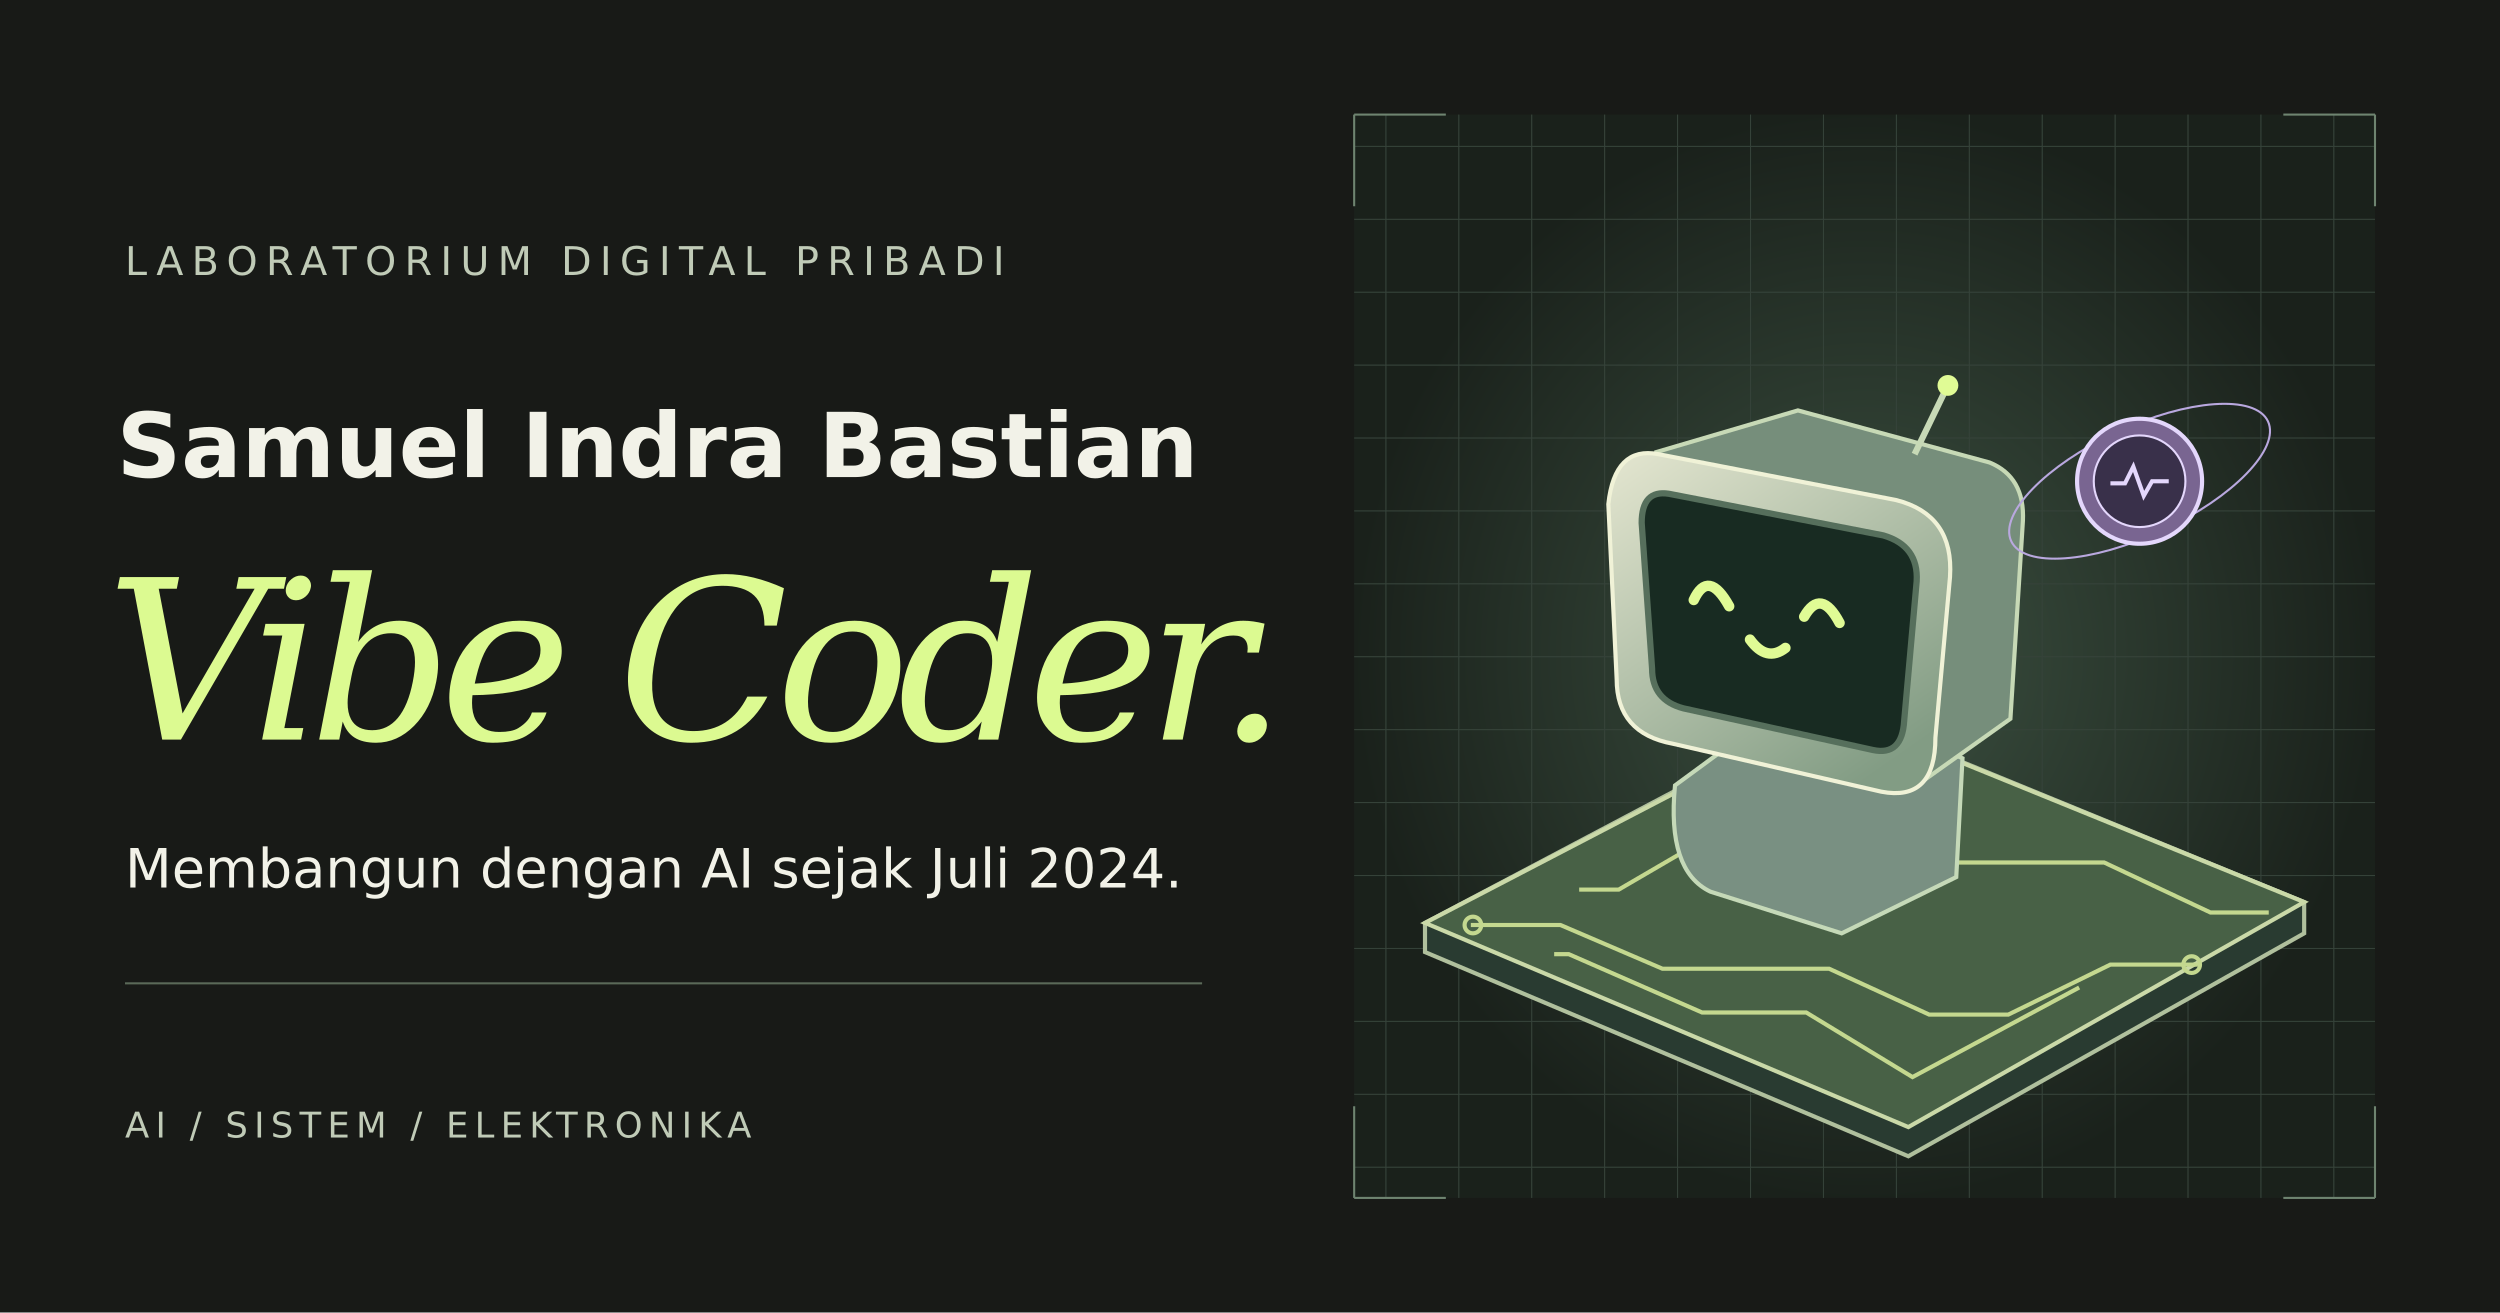
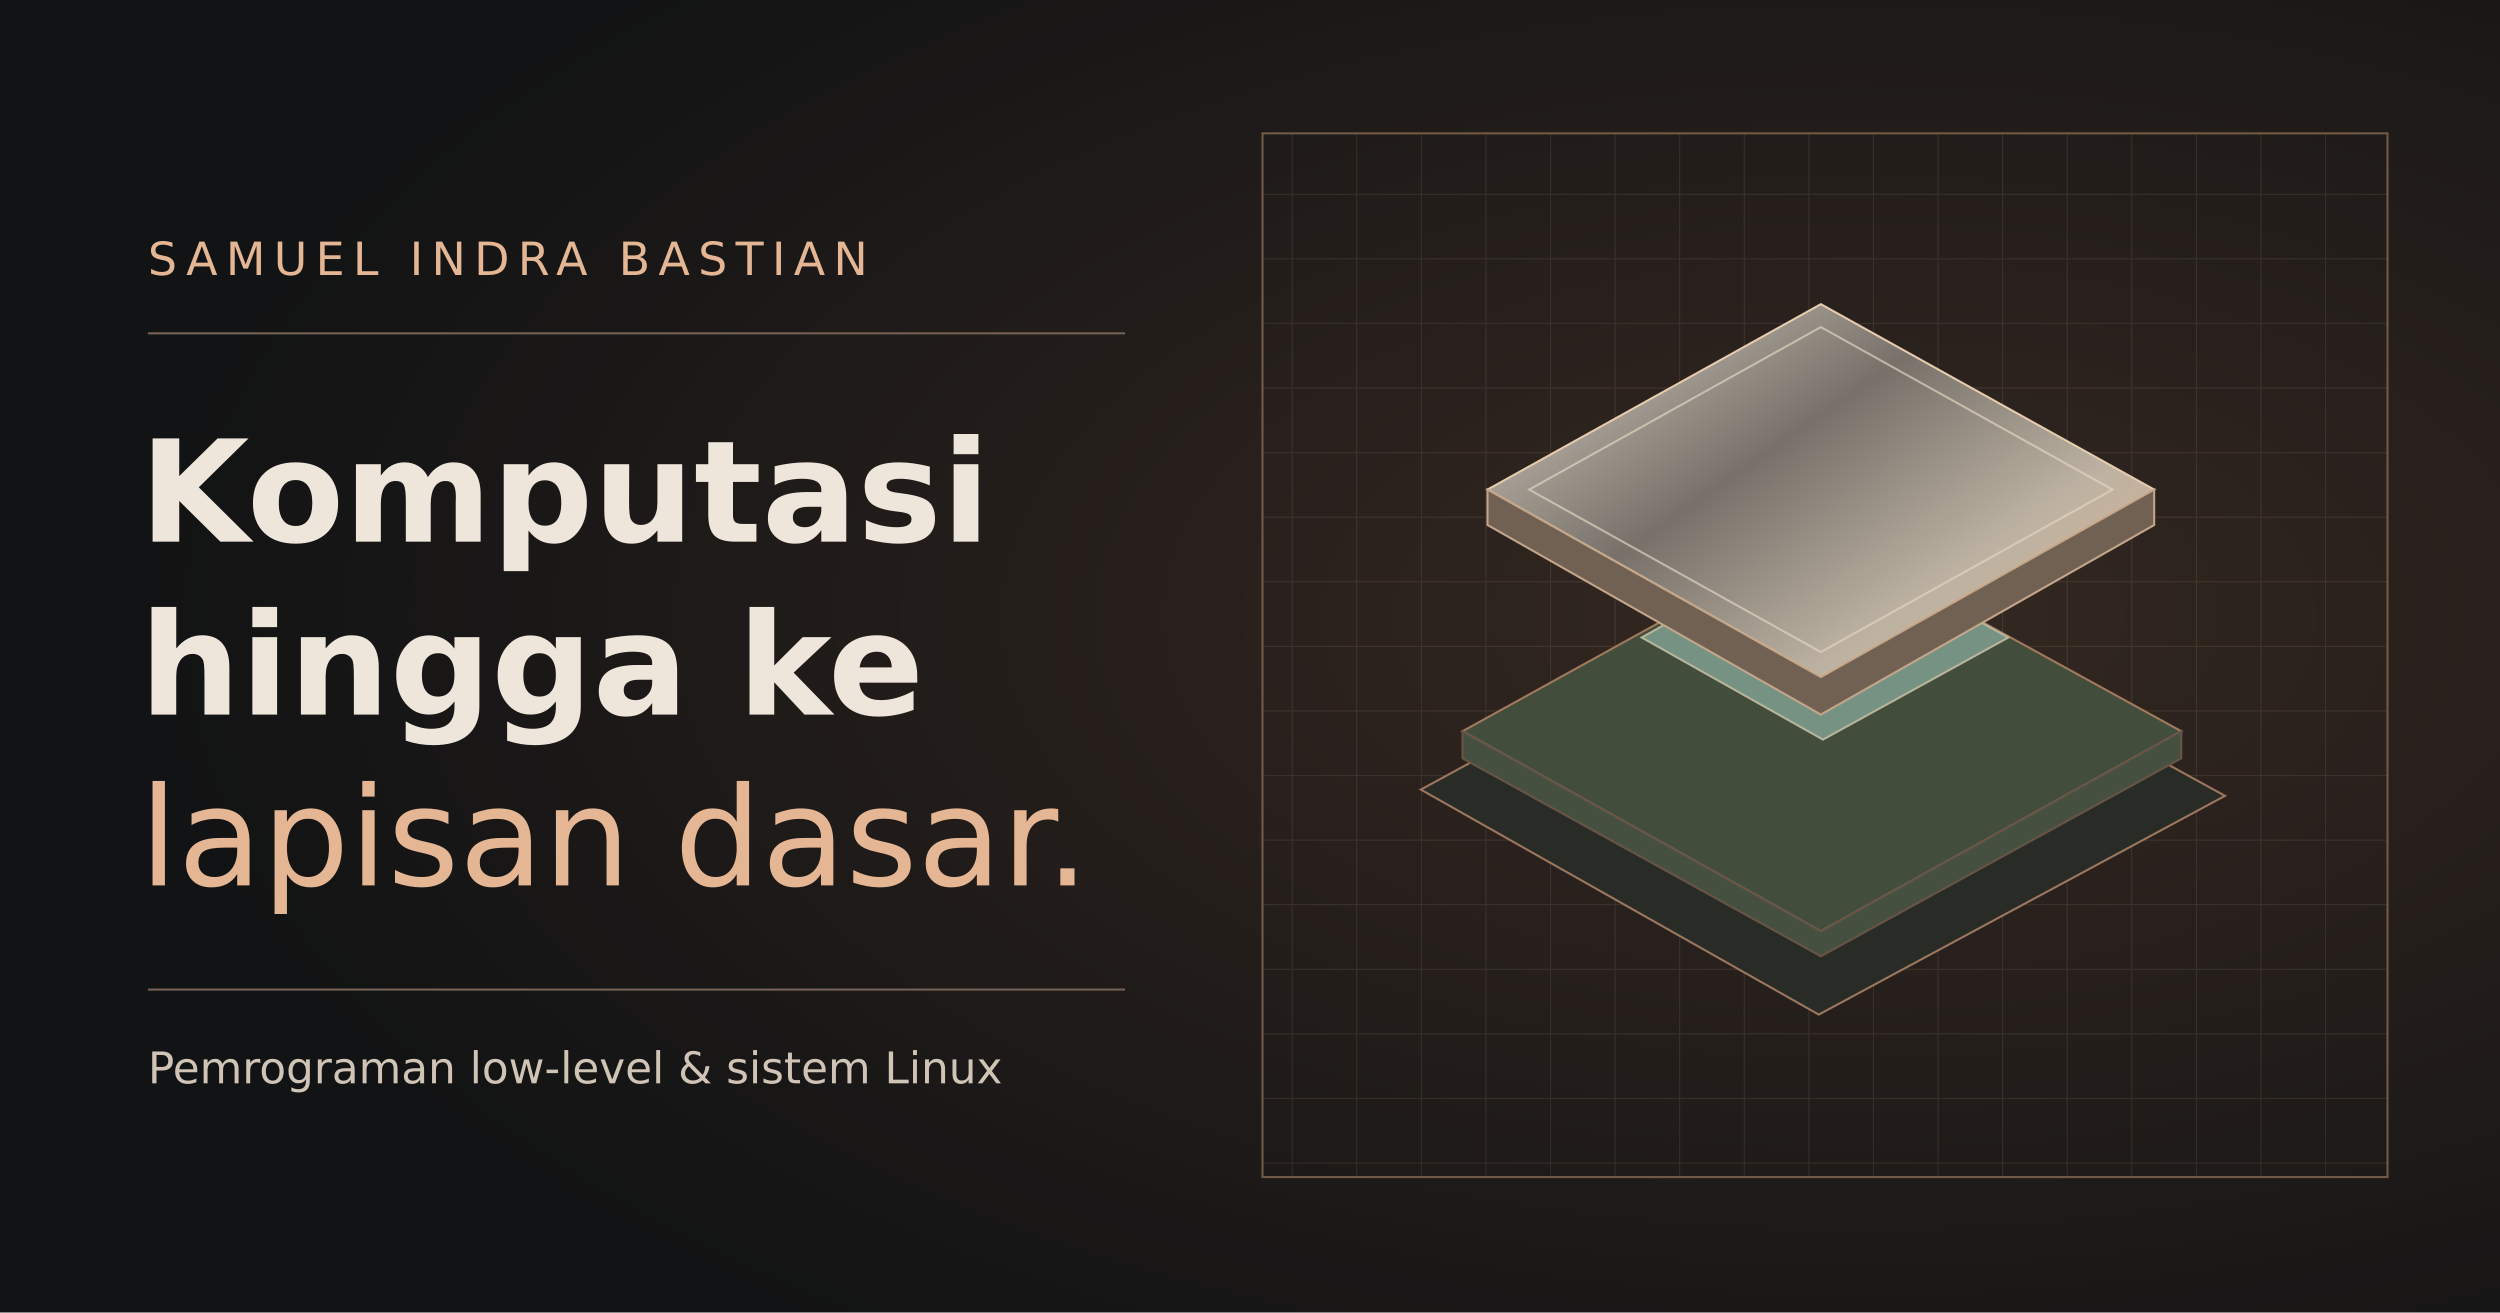
<svg xmlns="http://www.w3.org/2000/svg" width="1200" height="630" viewBox="0 0 1200 630">
  <defs>
-     <pattern id="grid" width="35" height="35" patternUnits="userSpaceOnUse">
-       <path d="M0 35V0h35" fill="none" stroke="#354239" />
+     <linearGradient id="metal" x2="100%" y2="80%">
+       <stop stop-color="#ded4c5" />
+       <stop offset=".45" stop-color="#77716a" />
+       <stop offset=".78" stop-color="#bdb2a2" />
+       <stop offset="1" stop-color="#d3b394" />
+     </linearGradient>
+     <radialGradient id="light" cx="74%" cy="47%" r="68%">
+       <stop stop-color="#352821" />
+       <stop offset="1" stop-color="#121314" />
+     </radialGradient>
+     <pattern id="grid" width="31" height="31" patternUnits="userSpaceOnUse">
+       <path d="M31 0H0v31" fill="none" stroke="#d5b39b" stroke-opacity=".12" />
    </pattern>
-     <radialGradient id="light">
-       <stop stop-color="#3c5141" />
-       <stop offset="1" stop-color="#1a211b" />
-     </radialGradient>
-     <linearGradient id="case" x2=".7" y2="1">
-       <stop stop-color="#e4e6d0" />
-       <stop offset="1" stop-color="#829c84" />
-     </linearGradient>
  </defs>
-   <path fill="#181a17" d="M0 0h1200v630H0z" />
-   <path fill="url(#light)" d="M650 55h490v520H650z" />
-   <path fill="url(#grid)" d="M650 55h490v520H650z" />
-   <path fill="none" stroke="#6e8470" d="M650 575v-44m0 44h44m446 0h-44m44 0v-44m0-476v44m0-44h-44m-446 0h44m-44 0v44" />
-   <path stroke="#b0c09d" stroke-width="2" d="M684 443v14l232 98 190-107v-15L879 340z" fill="#293b31" />
-   <path stroke="#cad9a8" stroke-width="2" d="M684 443l196-102 226 92-190 108z" fill="#486146" />
-   <g fill="none" stroke="#c4d88f" stroke-width="2">
-     <path d="M706 444h43l49 21h80l48 22h38l49-24h42m-309-5h7l64 28h50l51 31 80-43M758 427h19l60-35h45l53 22h75l51 24h28" />
-     <circle cx="707" cy="444" r="4" />
-     <circle cx="1052" cy="463" r="4" />
+   <rect width="1200" height="630" fill="url(#light)" />
+   <rect x="606" y="64" width="540" height="501" fill="url(#grid)" stroke="#715946" />
+   <path d="m682 379 191-104 195 107-195 105z" fill="#292b27" stroke="#9c775e" />
+   <path d="m702 351 172-95 173 95-173 96z" fill="#424d3c" stroke="#a17a5d" />
+   <path d="m702 351 172 96 173-96v13l-173 95-172-95z" fill="#455041" stroke="#675447" />
+   <path d="m788 306 87-49 89 49-89 49z" fill="#769283" stroke="#b8b49b" />
+   <path d="m714 235 160-89 160 89-160 90z" fill="url(#metal)" stroke="#e4cbae" />
+   <path d="m714 235 160 90 160-90v17l-160 91-160-91z" fill="#716152" stroke="#c3a58a" />
+   <path d="m734 235 140-78 140 78-140 78z" fill="none" stroke="#e6d7c3" stroke-opacity=".65" />
+   <path d="M71 160h469M71 475h469" stroke="#746256" />
+   <g font-family="DejaVu Sans" fill="#eee5db">
+     <text x="71" y="132" fill="#e4b694" font-size="22" letter-spacing="4">SAMUEL INDRA BASTIAN</text>
+     <text x="67" y="260" font-size="68" font-weight="bold">Komputasi</text>
+     <text x="67" y="343" font-size="68" font-weight="bold">hingga ke</text>
+     <text x="67" y="425" fill="#e4b694" font-size="66">lapisan dasar.</text>
+     <text x="71" y="520" fill="#cfc4b6" font-size="21">Pemrograman low-level &amp; sistem Linux</text>
  </g>
-   <path d="M804 377q-4 41 17 51l63 20 55-27 3-57-74-34z" fill="#799082" stroke="#c5d9b8" stroke-width="2" />
-   <path d="m795 217 68-20 92 25q17 7 16 28l-6 95-45 32-124-34z" fill="#768e7b" stroke="#c7d9b6" stroke-width="2" />
-   <path d="M796 218q-21-4-24 24l4 84q0 26 27 31l100 23q26 5 26-26l7-77q2-30-26-37z" fill="url(#case)" stroke="#f0f2d7" stroke-width="2" />
-   <path d="M801 237q-13-2-13 14l5 70q0 15 15 19l91 20q14 3 15-14l6-67q1-17-16-22z" fill="#182b22" stroke="#566f5c" stroke-width="3" />
-   <path d="M813 288q7-15 17 3m36 5q8-14 17 3m-43 8q8 11 17 4" stroke="#e0fb95" stroke-width="5" fill="none" stroke-linecap="round" />
-   <path d="M919 218l14-29" stroke="#c7d9b6" stroke-width="3" />
-   <circle cx="935" cy="185" r="5" fill="#e0fb95" />
-   <ellipse cx="1027" cy="231" rx="68" ry="26" transform="rotate(-25 1027 231)" fill="none" stroke="#b9a8df" />
-   <circle cx="1027" cy="231" r="30" fill="#796591" stroke="#e4d7fc" stroke-width="2" />
-   <circle cx="1027" cy="231" r="22" fill="#39304a" stroke="#e4d7fc" />
-   <path d="M1013 232h7l4-8 5 14 4-7h8" fill="none" stroke="#e4d7fc" stroke-width="2" />
-   <g font-family="DejaVu Sans,sans-serif" fill="#f2f2e8">
-     <text x="60" y="132" font-size="19" letter-spacing="4" fill="#c0cbb7">LABORATORIUM DIGITAL PRIBADI</text>
-     <text x="56" y="229" font-size="43" font-weight="bold">Samuel Indra Bastian</text>
-     <text x="51" y="355" font-family="DejaVu Serif,serif" font-style="italic" font-size="107" letter-spacing="-6" fill="#dcfa91">Vibe Coder.</text>
-     <text x="60" y="426" font-size="26">Membangun dengan AI sejak Juli 2024.</text>
-     <text x="60" y="546" font-size="17" letter-spacing="3" fill="#c0cbb7">AI / SISTEM / ELEKTRONIKA</text>
-   </g>
-   <path d="M60 472h517" stroke="#5a6958" />
</svg>
